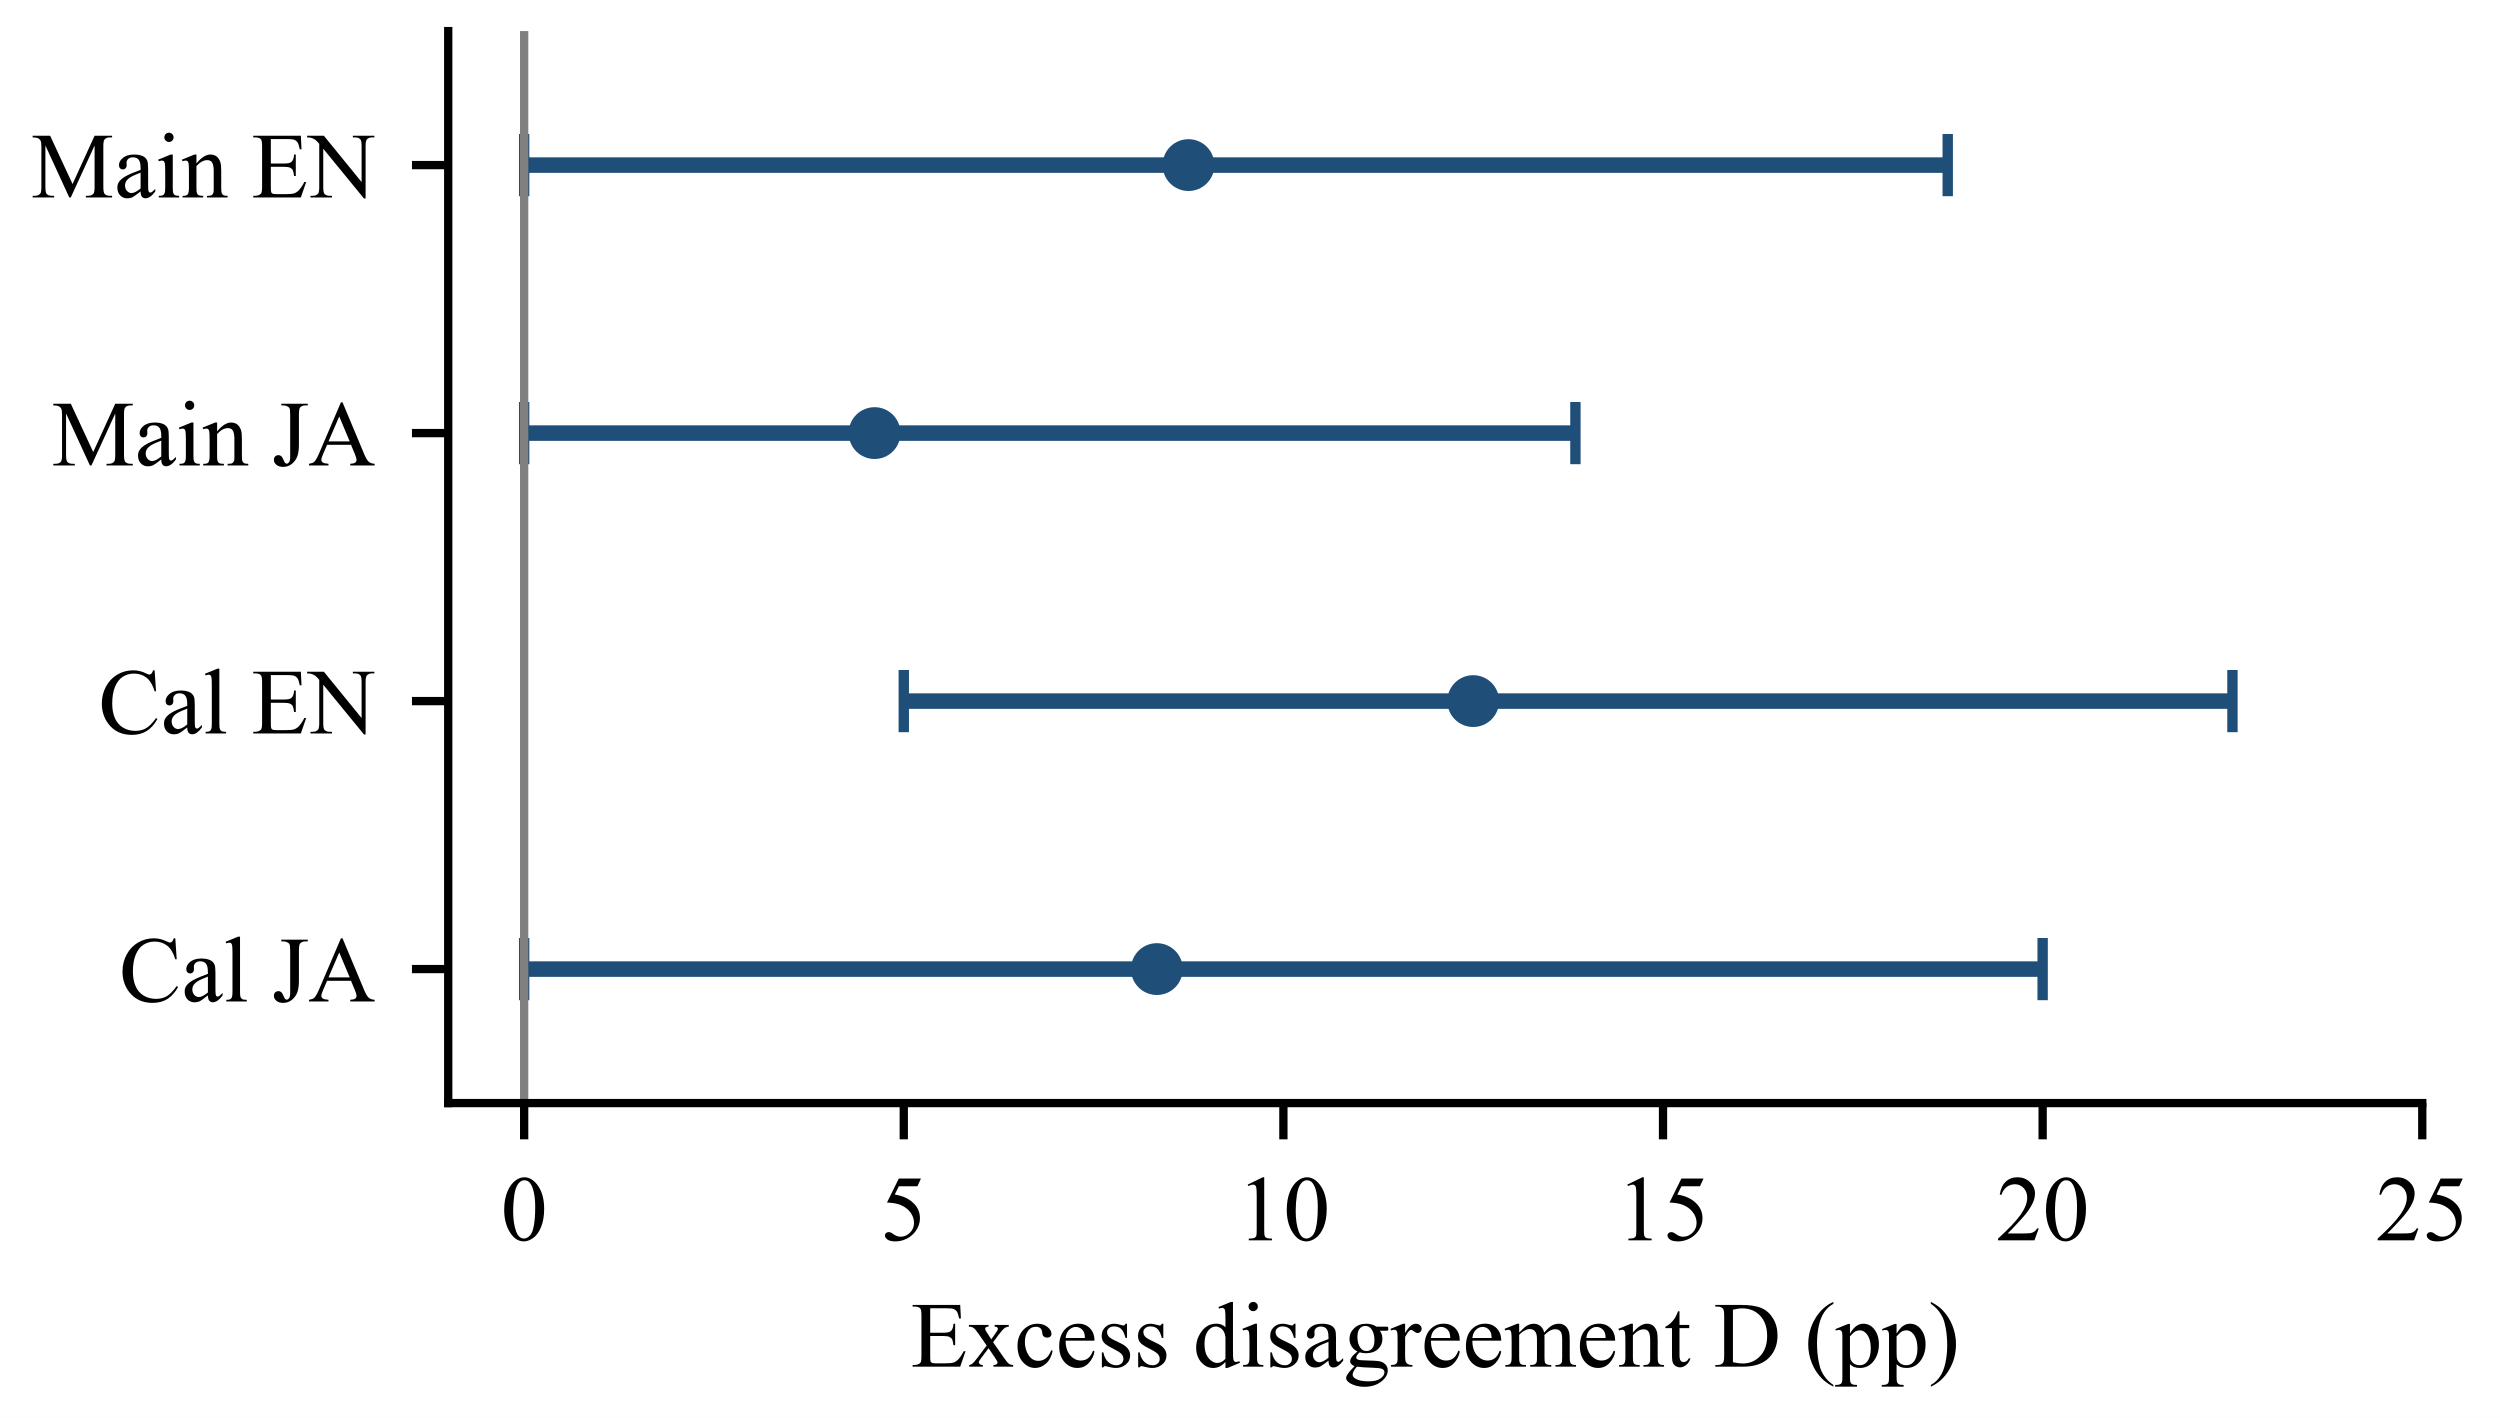
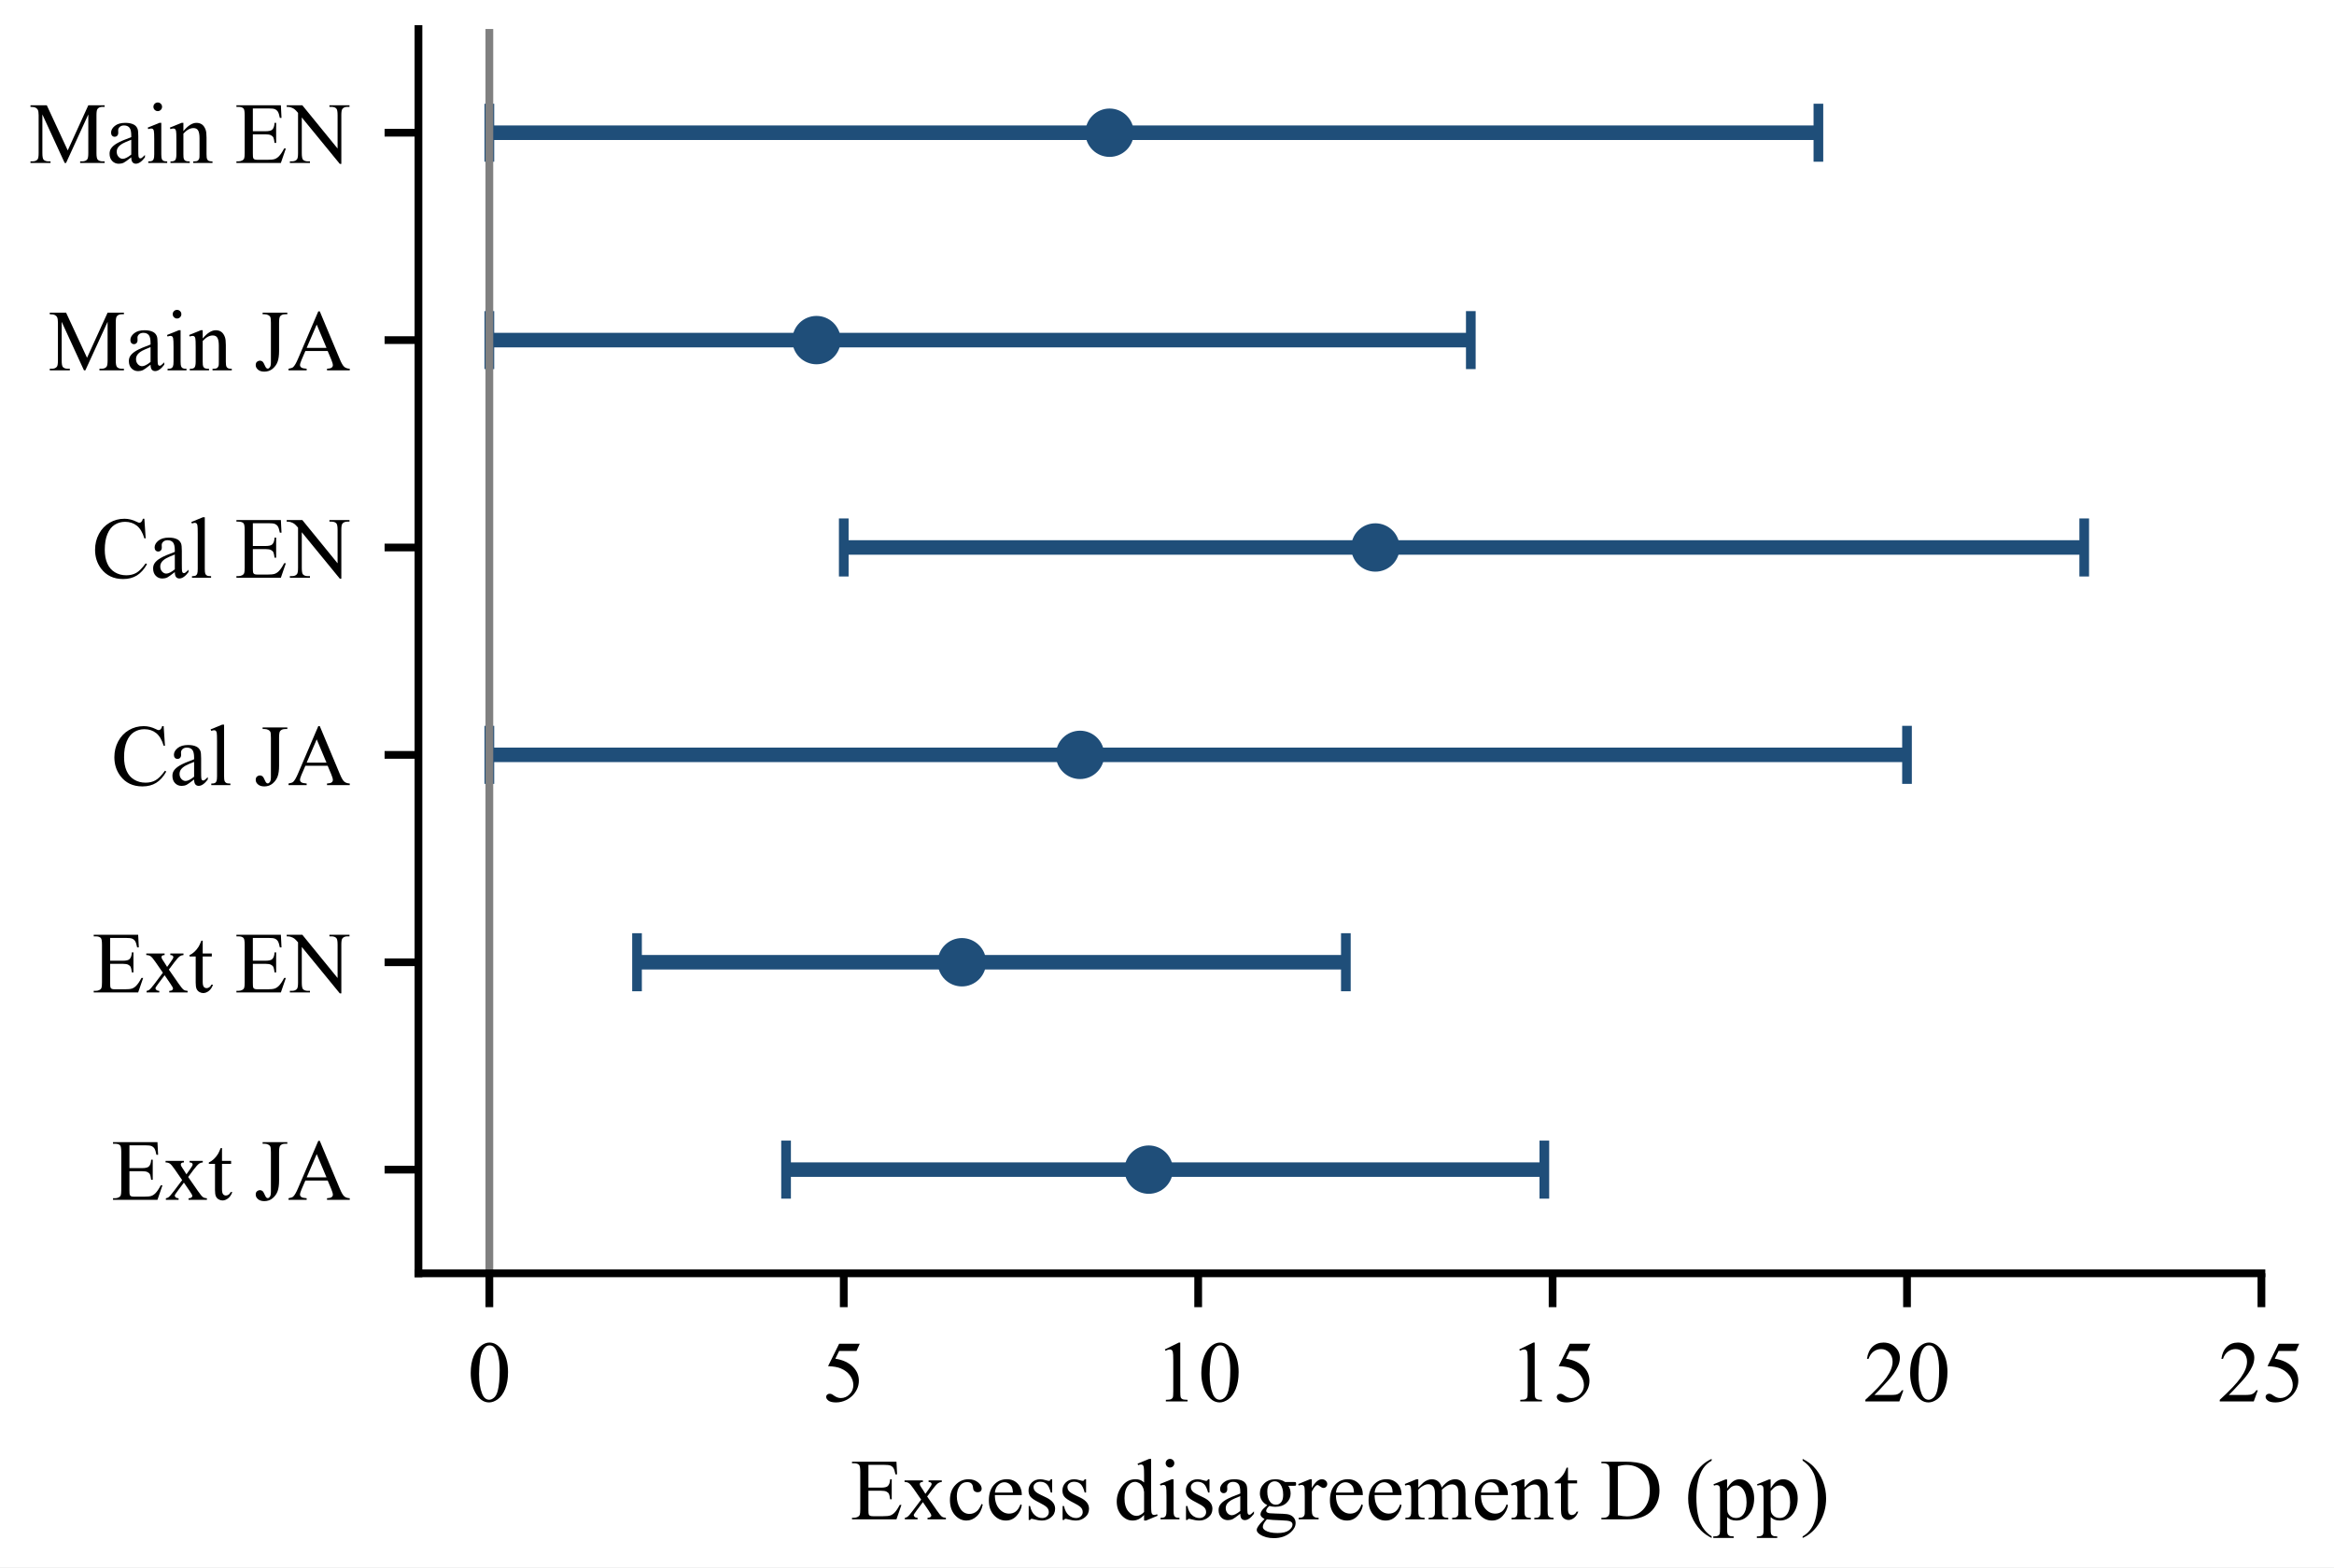
- <svg xmlns="http://www.w3.org/2000/svg" xmlns:xlink="http://www.w3.org/1999/xlink" width="241.2pt" height="136.8pt" viewBox="0 0 241.2 136.8" version="1.1">
+ <svg xmlns="http://www.w3.org/2000/svg" xmlns:xlink="http://www.w3.org/1999/xlink" width="241.2pt" height="162pt" viewBox="0 0 241.2 162" version="1.1">
  <defs>
    <style type="text/css">*{stroke-linejoin: round; stroke-linecap: butt}</style>
  </defs>
  <g id="figure_1">
    <g id="patch_1">
-       <path d="M 0 136.8  L 241.2 136.8  L 241.2 0  L 0 0  z " style="fill: #ffffff" />
+       <path d="M 0 162  L 241.2 162  L 241.2 0  L 0 0  z " style="fill: #ffffff" />
    </g>
    <g id="axes_1">
      <g id="patch_2">
-         <path d="M 43.245 106.425  L 233.7 106.425  L 233.7 3  L 43.245 3  z " style="fill: #ffffff" />
+         <path d="M 43.245 131.625  L 233.7 131.625  L 233.7 3  L 43.245 3  z " style="fill: #ffffff" />
      </g>
      <g id="matplotlib.axis_1">
        <g id="xtick_1">
          <g id="line2d_1">
            <defs>
-               <path id="mbce6cd02c8" d="M 0 0  L 0 3.5  " style="stroke: #000000; stroke-width: 0.8" />
+               <path id="m9fc036963c" d="M 0 0  L 0 3.5  " style="stroke: #000000; stroke-width: 0.8" />
            </defs>
            <g>
-               <use xlink:href="#mbce6cd02c8" x="50.571" y="106.425" style="stroke: #000000; stroke-width: 0.8" />
+               <use xlink:href="#m9fc036963c" x="50.571" y="131.625" style="stroke: #000000; stroke-width: 0.8" />
            </g>
          </g>
          <g id="text_1">
-             <g transform="translate(48.32056 119.6656) scale(0.09 -0.09)">
+             <g transform="translate(48.32056 144.8656) scale(0.09 -0.09)">
              <defs>
                <path id="TimesNewRomanPSMT-13" d="M 231 2094  Q 231 2819 450 3342  Q 669 3866 1031 4122  Q 1313 4325 1613 4325  Q 2100 4325 2488 3828  Q 2972 3213 2972 2159  Q 2972 1422 2759 906  Q 2547 391 2217 158  Q 1888 -75 1581 -75  Q 975 -75 572 641  Q 231 1244 231 2094  z M 844 2016  Q 844 1141 1059 588  Q 1238 122 1591 122  Q 1759 122 1940 273  Q 2122 425 2216 781  Q 2359 1319 2359 2297  Q 2359 3022 2209 3506  Q 2097 3866 1919 4016  Q 1791 4119 1609 4119  Q 1397 4119 1231 3928  Q 1006 3669 925 3112  Q 844 2556 844 2016  z " transform="scale(0.015625)" />
              </defs>
              <use xlink:href="#TimesNewRomanPSMT-13" />
            </g>
          </g>
        </g>
        <g id="xtick_2">
          <g id="line2d_2">
            <g>
-               <use xlink:href="#mbce6cd02c8" x="87.196" y="106.425" style="stroke: #000000; stroke-width: 0.8" />
+               <use xlink:href="#m9fc036963c" x="87.196" y="131.625" style="stroke: #000000; stroke-width: 0.8" />
            </g>
          </g>
          <g id="text_2">
-             <g transform="translate(84.9464 119.6656) scale(0.09 -0.09)">
+             <g transform="translate(84.9464 144.8656) scale(0.09 -0.09)">
              <defs>
                <path id="TimesNewRomanPSMT-18" d="M 2778 4238  L 2534 3706  L 1259 3706  L 981 3138  Q 1809 3016 2294 2522  Q 2709 2097 2709 1522  Q 2709 1188 2573 903  Q 2438 619 2231 419  Q 2025 219 1772 97  Q 1413 -75 1034 -75  Q 653 -75 479 54  Q 306 184 306 341  Q 306 428 378 495  Q 450 563 559 563  Q 641 563 702 538  Q 763 513 909 409  Q 1144 247 1384 247  Q 1750 247 2026 523  Q 2303 800 2303 1197  Q 2303 1581 2056 1914  Q 1809 2247 1375 2428  Q 1034 2569 447 2591  L 1259 4238  L 2778 4238  z " transform="scale(0.015625)" />
              </defs>
              <use xlink:href="#TimesNewRomanPSMT-18" />
            </g>
          </g>
        </g>
        <g id="xtick_3">
          <g id="line2d_3">
            <g>
-               <use xlink:href="#mbce6cd02c8" x="123.822" y="106.425" style="stroke: #000000; stroke-width: 0.8" />
+               <use xlink:href="#m9fc036963c" x="123.822" y="131.625" style="stroke: #000000; stroke-width: 0.8" />
            </g>
          </g>
          <g id="text_3">
-             <g transform="translate(119.3222 119.6656) scale(0.09 -0.09)">
+             <g transform="translate(119.3222 144.8656) scale(0.09 -0.09)">
              <defs>
                <path id="TimesNewRomanPSMT-14" d="M 750 3822  L 1781 4325  L 1884 4325  L 1884 747  Q 1884 391 1914 303  Q 1944 216 2037 169  Q 2131 122 2419 116  L 2419 0  L 825 0  L 825 116  Q 1125 122 1212 167  Q 1300 213 1334 289  Q 1369 366 1369 747  L 1369 3034  Q 1369 3497 1338 3628  Q 1316 3728 1258 3775  Q 1200 3822 1119 3822  Q 1003 3822 797 3725  L 750 3822  z " transform="scale(0.015625)" />
              </defs>
              <use xlink:href="#TimesNewRomanPSMT-14" />
              <use xlink:href="#TimesNewRomanPSMT-13" transform="translate(50 0)" />
            </g>
          </g>
        </g>
        <g id="xtick_4">
          <g id="line2d_4">
            <g>
-               <use xlink:href="#mbce6cd02c8" x="160.448" y="106.425" style="stroke: #000000; stroke-width: 0.8" />
+               <use xlink:href="#m9fc036963c" x="160.448" y="131.625" style="stroke: #000000; stroke-width: 0.8" />
            </g>
          </g>
          <g id="text_4">
-             <g transform="translate(155.9481 119.6656) scale(0.09 -0.09)">
+             <g transform="translate(155.9481 144.8656) scale(0.09 -0.09)">
              <use xlink:href="#TimesNewRomanPSMT-14" />
              <use xlink:href="#TimesNewRomanPSMT-18" transform="translate(50 0)" />
            </g>
          </g>
        </g>
        <g id="xtick_5">
          <g id="line2d_5">
            <g>
-               <use xlink:href="#mbce6cd02c8" x="197.074" y="106.425" style="stroke: #000000; stroke-width: 0.8" />
+               <use xlink:href="#m9fc036963c" x="197.074" y="131.625" style="stroke: #000000; stroke-width: 0.8" />
            </g>
          </g>
          <g id="text_5">
-             <g transform="translate(192.5739 119.6656) scale(0.09 -0.09)">
+             <g transform="translate(192.5739 144.8656) scale(0.09 -0.09)">
              <defs>
                <path id="TimesNewRomanPSMT-15" d="M 2934 816  L 2638 0  L 138 0  L 138 116  Q 1241 1122 1691 1759  Q 2141 2397 2141 2925  Q 2141 3328 1894 3587  Q 1647 3847 1303 3847  Q 991 3847 742 3664  Q 494 3481 375 3128  L 259 3128  Q 338 3706 661 4015  Q 984 4325 1469 4325  Q 1984 4325 2329 3994  Q 2675 3663 2675 3213  Q 2675 2891 2525 2569  Q 2294 2063 1775 1497  Q 997 647 803 472  L 1909 472  Q 2247 472 2383 497  Q 2519 522 2628 598  Q 2738 675 2819 816  L 2934 816  z " transform="scale(0.015625)" />
              </defs>
              <use xlink:href="#TimesNewRomanPSMT-15" />
              <use xlink:href="#TimesNewRomanPSMT-13" transform="translate(50 0)" />
            </g>
          </g>
        </g>
        <g id="xtick_6">
          <g id="line2d_6">
            <g>
-               <use xlink:href="#mbce6cd02c8" x="233.7" y="106.425" style="stroke: #000000; stroke-width: 0.8" />
+               <use xlink:href="#m9fc036963c" x="233.7" y="131.625" style="stroke: #000000; stroke-width: 0.8" />
            </g>
          </g>
          <g id="text_6">
-             <g transform="translate(229.1998 119.6656) scale(0.09 -0.09)">
+             <g transform="translate(229.1998 144.8656) scale(0.09 -0.09)">
              <use xlink:href="#TimesNewRomanPSMT-15" />
              <use xlink:href="#TimesNewRomanPSMT-18" transform="translate(50 0)" />
            </g>
          </g>
        </g>
        <g id="text_7">
-           <g transform="translate(87.86375 131.8574) scale(0.09 -0.09)">
+           <g transform="translate(87.86375 157.0574) scale(0.09 -0.09)">
            <defs>
              <path id="TimesNewRomanPSMT-28" d="M 1338 4006  L 1338 2331  L 2269 2331  Q 2631 2331 2753 2441  Q 2916 2584 2934 2947  L 3050 2947  L 3050 1472  L 2934 1472  Q 2891 1781 2847 1869  Q 2791 1978 2662 2040  Q 2534 2103 2269 2103  L 1338 2103  L 1338 706  Q 1338 425 1363 364  Q 1388 303 1450 267  Q 1513 231 1688 231  L 2406 231  Q 2766 231 2928 281  Q 3091 331 3241 478  Q 3434 672 3638 1063  L 3763 1063  L 3397 0  L 131 0  L 131 116  L 281 116  Q 431 116 566 188  Q 666 238 702 338  Q 738 438 738 747  L 738 3500  Q 738 3903 656 3997  Q 544 4122 281 4122  L 131 4122  L 131 4238  L 3397 4238  L 3444 3309  L 3322 3309  Q 3256 3644 3176 3769  Q 3097 3894 2941 3959  Q 2816 4006 2500 4006  L 1338 4006  z " transform="scale(0.015625)" />
              <path id="TimesNewRomanPSMT-5b" d="M 84 2863  L 1431 2863  L 1431 2747  Q 1303 2747 1251 2703  Q 1200 2659 1200 2588  Q 1200 2513 1309 2356  Q 1344 2306 1413 2200  L 1616 1875  L 1850 2200  Q 2075 2509 2075 2591  Q 2075 2656 2022 2701  Q 1969 2747 1850 2747  L 1850 2863  L 2819 2863  L 2819 2747  Q 2666 2738 2553 2663  Q 2400 2556 2134 2200  L 1744 1678  L 2456 653  Q 2719 275 2831 198  Q 2944 122 3122 113  L 3122 0  L 1772 0  L 1772 113  Q 1913 113 1991 175  Q 2050 219 2050 291  Q 2050 363 1850 653  L 1431 1266  L 972 653  Q 759 369 759 316  Q 759 241 829 180  Q 900 119 1041 113  L 1041 0  L 106 0  L 106 113  Q 219 128 303 191  Q 422 281 703 653  L 1303 1450  L 759 2238  Q 528 2575 401 2661  Q 275 2747 84 2747  L 84 2863  z " transform="scale(0.015625)" />
              <path id="TimesNewRomanPSMT-46" d="M 2631 1088  Q 2516 522 2178 217  Q 1841 -88 1431 -88  Q 944 -88 581 321  Q 219 731 219 1428  Q 219 2103 620 2525  Q 1022 2947 1584 2947  Q 2006 2947 2278 2723  Q 2550 2500 2550 2259  Q 2550 2141 2473 2067  Q 2397 1994 2259 1994  Q 2075 1994 1981 2113  Q 1928 2178 1911 2362  Q 1894 2547 1784 2644  Q 1675 2738 1481 2738  Q 1169 2738 978 2506  Q 725 2200 725 1697  Q 725 1184 976 792  Q 1228 400 1656 400  Q 1963 400 2206 609  Q 2378 753 2541 1131  L 2631 1088  z " transform="scale(0.015625)" />
              <path id="TimesNewRomanPSMT-48" d="M 681 1784  Q 678 1147 991 784  Q 1303 422 1725 422  Q 2006 422 2214 576  Q 2422 731 2563 1106  L 2659 1044  Q 2594 616 2278 264  Q 1963 -88 1488 -88  Q 972 -88 605 314  Q 238 716 238 1394  Q 238 2128 614 2539  Q 991 2950 1559 2950  Q 2041 2950 2350 2633  Q 2659 2316 2659 1784  L 681 1784  z M 681 1966  L 2006 1966  Q 1991 2241 1941 2353  Q 1863 2528 1708 2628  Q 1553 2728 1384 2728  Q 1125 2728 920 2526  Q 716 2325 681 1966  z " transform="scale(0.015625)" />
              <path id="TimesNewRomanPSMT-56" d="M 2050 2947  L 2050 1972  L 1947 1972  Q 1828 2431 1642 2597  Q 1456 2763 1169 2763  Q 950 2763 815 2647  Q 681 2531 681 2391  Q 681 2216 781 2091  Q 878 1963 1175 1819  L 1631 1597  Q 2266 1288 2266 781  Q 2266 391 1970 151  Q 1675 -88 1309 -88  Q 1047 -88 709 6  Q 606 38 541 38  Q 469 38 428 -44  L 325 -44  L 325 978  L 428 978  Q 516 541 762 319  Q 1009 97 1316 97  Q 1531 97 1667 223  Q 1803 350 1803 528  Q 1803 744 1651 891  Q 1500 1038 1047 1263  Q 594 1488 453 1669  Q 313 1847 313 2119  Q 313 2472 555 2709  Q 797 2947 1181 2947  Q 1350 2947 1591 2875  Q 1750 2828 1803 2828  Q 1853 2828 1881 2850  Q 1909 2872 1947 2947  L 2050 2947  z " transform="scale(0.015625)" />
              <path id="TimesNewRomanPSMT-3" transform="scale(0.015625)" />
              <path id="TimesNewRomanPSMT-47" d="M 2222 322  Q 2013 103 1813 7  Q 1613 -88 1381 -88  Q 913 -88 563 304  Q 213 697 213 1313  Q 213 1928 600 2439  Q 988 2950 1597 2950  Q 1975 2950 2222 2709  L 2222 3238  Q 2222 3728 2198 3840  Q 2175 3953 2125 3993  Q 2075 4034 2000 4034  Q 1919 4034 1784 3984  L 1744 4094  L 2597 4444  L 2738 4444  L 2738 1134  Q 2738 631 2761 520  Q 2784 409 2836 365  Q 2888 322 2956 322  Q 3041 322 3181 375  L 3216 266  L 2366 -88  L 2222 -88  L 2222 322  z M 2222 541  L 2222 2016  Q 2203 2228 2109 2403  Q 2016 2578 1861 2667  Q 1706 2756 1559 2756  Q 1284 2756 1069 2509  Q 784 2184 784 1559  Q 784 928 1059 592  Q 1334 256 1672 256  Q 1956 256 2222 541  z " transform="scale(0.015625)" />
              <path id="TimesNewRomanPSMT-4c" d="M 928 4444  Q 1059 4444 1151 4351  Q 1244 4259 1244 4128  Q 1244 3997 1151 3903  Q 1059 3809 928 3809  Q 797 3809 703 3903  Q 609 3997 609 4128  Q 609 4259 701 4351  Q 794 4444 928 4444  z M 1188 2947  L 1188 647  Q 1188 378 1227 289  Q 1266 200 1342 156  Q 1419 113 1622 113  L 1622 0  L 231 0  L 231 113  Q 441 113 512 153  Q 584 194 626 287  Q 669 381 669 647  L 669 1750  Q 669 2216 641 2353  Q 619 2453 572 2492  Q 525 2531 444 2531  Q 356 2531 231 2484  L 188 2597  L 1050 2947  L 1188 2947  z " transform="scale(0.015625)" />
              <path id="TimesNewRomanPSMT-44" d="M 1822 413  Q 1381 72 1269 19  Q 1100 -59 909 -59  Q 613 -59 420 144  Q 228 347 228 678  Q 228 888 322 1041  Q 450 1253 767 1440  Q 1084 1628 1822 1897  L 1822 2009  Q 1822 2438 1686 2597  Q 1550 2756 1291 2756  Q 1094 2756 978 2650  Q 859 2544 859 2406  L 866 2225  Q 866 2081 792 2003  Q 719 1925 600 1925  Q 484 1925 411 2006  Q 338 2088 338 2228  Q 338 2497 613 2722  Q 888 2947 1384 2947  Q 1766 2947 2009 2819  Q 2194 2722 2281 2516  Q 2338 2381 2338 1966  L 2338 994  Q 2338 584 2353 492  Q 2369 400 2405 369  Q 2441 338 2488 338  Q 2538 338 2575 359  Q 2641 400 2828 588  L 2828 413  Q 2478 -56 2159 -56  Q 2006 -56 1915 50  Q 1825 156 1822 413  z M 1822 616  L 1822 1706  Q 1350 1519 1213 1441  Q 966 1303 859 1153  Q 753 1003 753 825  Q 753 600 887 451  Q 1022 303 1197 303  Q 1434 303 1822 616  z " transform="scale(0.015625)" />
              <path id="TimesNewRomanPSMT-4a" d="M 966 1044  Q 703 1172 562 1401  Q 422 1631 422 1909  Q 422 2334 742 2640  Q 1063 2947 1563 2947  Q 1972 2947 2272 2747  L 2878 2747  Q 3013 2747 3034 2739  Q 3056 2731 3066 2713  Q 3084 2684 3084 2613  Q 3084 2531 3069 2500  Q 3059 2484 3036 2475  Q 3013 2466 2878 2466  L 2506 2466  Q 2681 2241 2681 1891  Q 2681 1491 2375 1206  Q 2069 922 1553 922  Q 1341 922 1119 984  Q 981 866 932 777  Q 884 688 884 625  Q 884 572 936 522  Q 988 472 1138 450  Q 1225 438 1575 428  Q 2219 413 2409 384  Q 2700 344 2873 169  Q 3047 -6 3047 -263  Q 3047 -616 2716 -925  Q 2228 -1381 1444 -1381  Q 841 -1381 425 -1109  Q 191 -953 191 -784  Q 191 -709 225 -634  Q 278 -519 444 -313  Q 466 -284 763 25  Q 600 122 533 198  Q 466 275 466 372  Q 466 481 555 628  Q 644 775 966 1044  z M 1509 2797  Q 1278 2797 1122 2612  Q 966 2428 966 2047  Q 966 1553 1178 1281  Q 1341 1075 1591 1075  Q 1828 1075 1981 1253  Q 2134 1431 2134 1813  Q 2134 2309 1919 2591  Q 1759 2797 1509 2797  z M 934 0  Q 788 -159 713 -296  Q 638 -434 638 -550  Q 638 -700 819 -813  Q 1131 -1006 1722 -1006  Q 2284 -1006 2551 -807  Q 2819 -609 2819 -384  Q 2819 -222 2659 -153  Q 2497 -84 2016 -72  Q 1313 -53 934 0  z " transform="scale(0.015625)" />
              <path id="TimesNewRomanPSMT-55" d="M 1038 2947  L 1038 2303  Q 1397 2947 1775 2947  Q 1947 2947 2059 2842  Q 2172 2738 2172 2600  Q 2172 2478 2090 2393  Q 2009 2309 1897 2309  Q 1788 2309 1652 2417  Q 1516 2525 1450 2525  Q 1394 2525 1328 2463  Q 1188 2334 1038 2041  L 1038 669  Q 1038 431 1097 309  Q 1138 225 1241 169  Q 1344 113 1538 113  L 1538 0  L 72 0  L 72 113  Q 291 113 397 181  Q 475 231 506 341  Q 522 394 522 644  L 522 1753  Q 522 2253 501 2348  Q 481 2444 426 2487  Q 372 2531 291 2531  Q 194 2531 72 2484  L 41 2597  L 906 2947  L 1038 2947  z " transform="scale(0.015625)" />
              <path id="TimesNewRomanPSMT-50" d="M 1050 2338  Q 1363 2650 1419 2697  Q 1559 2816 1721 2881  Q 1884 2947 2044 2947  Q 2313 2947 2506 2790  Q 2700 2634 2766 2338  Q 3088 2713 3309 2830  Q 3531 2947 3766 2947  Q 3994 2947 4170 2830  Q 4347 2713 4450 2447  Q 4519 2266 4519 1878  L 4519 647  Q 4519 378 4559 278  Q 4591 209 4675 161  Q 4759 113 4950 113  L 4950 0  L 3538 0  L 3538 113  L 3597 113  Q 3781 113 3884 184  Q 3956 234 3988 344  Q 4000 397 4000 647  L 4000 1878  Q 4000 2228 3916 2372  Q 3794 2572 3525 2572  Q 3359 2572 3192 2489  Q 3025 2406 2788 2181  L 2781 2147  L 2788 2013  L 2788 647  Q 2788 353 2820 281  Q 2853 209 2943 161  Q 3034 113 3253 113  L 3253 0  L 1806 0  L 1806 113  Q 2044 113 2133 169  Q 2222 225 2256 338  Q 2272 391 2272 647  L 2272 1878  Q 2272 2228 2169 2381  Q 2031 2581 1784 2581  Q 1616 2581 1450 2491  Q 1191 2353 1050 2181  L 1050 647  Q 1050 366 1089 281  Q 1128 197 1204 155  Q 1281 113 1516 113  L 1516 0  L 100 0  L 100 113  Q 297 113 375 155  Q 453 197 493 289  Q 534 381 534 647  L 534 1741  Q 534 2213 506 2350  Q 484 2453 437 2492  Q 391 2531 309 2531  Q 222 2531 100 2484  L 53 2597  L 916 2947  L 1050 2947  L 1050 2338  z " transform="scale(0.015625)" />
              <path id="TimesNewRomanPSMT-51" d="M 1034 2341  Q 1538 2947 1994 2947  Q 2228 2947 2397 2830  Q 2566 2713 2666 2444  Q 2734 2256 2734 1869  L 2734 647  Q 2734 375 2778 278  Q 2813 200 2889 156  Q 2966 113 3172 113  L 3172 0  L 1756 0  L 1756 113  L 1816 113  Q 2016 113 2095 173  Q 2175 234 2206 353  Q 2219 400 2219 647  L 2219 1819  Q 2219 2209 2117 2386  Q 2016 2563 1775 2563  Q 1403 2563 1034 2156  L 1034 647  Q 1034 356 1069 288  Q 1113 197 1189 155  Q 1266 113 1500 113  L 1500 0  L 84 0  L 84 113  L 147 113  Q 366 113 442 223  Q 519 334 519 647  L 519 1709  Q 519 2225 495 2337  Q 472 2450 423 2490  Q 375 2531 294 2531  Q 206 2531 84 2484  L 38 2597  L 900 2947  L 1034 2947  L 1034 2341  z " transform="scale(0.015625)" />
              <path id="TimesNewRomanPSMT-57" d="M 1031 3803  L 1031 2863  L 1700 2863  L 1700 2644  L 1031 2644  L 1031 788  Q 1031 509 1111 412  Q 1191 316 1316 316  Q 1419 316 1516 380  Q 1613 444 1666 569  L 1788 569  Q 1678 263 1478 108  Q 1278 -47 1066 -47  Q 922 -47 784 33  Q 647 113 581 261  Q 516 409 516 719  L 516 2644  L 63 2644  L 63 2747  Q 234 2816 414 2980  Q 594 3144 734 3369  Q 806 3488 934 3803  L 1031 3803  z " transform="scale(0.015625)" />
              <path id="TimesNewRomanPSMT-27" d="M 109 0  L 109 116  L 269 116  Q 538 116 650 288  Q 719 391 719 750  L 719 3488  Q 719 3884 631 3984  Q 509 4122 269 4122  L 109 4122  L 109 4238  L 1834 4238  Q 2784 4238 3279 4022  Q 3775 3806 4076 3303  Q 4378 2800 4378 2141  Q 4378 1256 3841 663  Q 3238 0 2003 0  L 109 0  z M 1319 306  Q 1716 219 1984 219  Q 2709 219 3187 728  Q 3666 1238 3666 2109  Q 3666 2988 3187 3494  Q 2709 4000 1959 4000  Q 1678 4000 1319 3909  L 1319 306  z " transform="scale(0.015625)" />
              <path id="TimesNewRomanPSMT-b" d="M 1988 -1253  L 1988 -1369  Q 1516 -1131 1200 -813  Q 750 -359 506 256  Q 263 872 263 1534  Q 263 2503 741 3301  Q 1219 4100 1988 4444  L 1988 4313  Q 1603 4100 1356 3731  Q 1109 3363 987 2797  Q 866 2231 866 1616  Q 866 947 969 400  Q 1050 -31 1165 -292  Q 1281 -553 1476 -793  Q 1672 -1034 1988 -1253  z " transform="scale(0.015625)" />
              <path id="TimesNewRomanPSMT-53" d="M -6 2578  L 875 2934  L 994 2934  L 994 2266  Q 1216 2644 1439 2795  Q 1663 2947 1909 2947  Q 2341 2947 2628 2609  Q 2981 2197 2981 1534  Q 2981 794 2556 309  Q 2206 -88 1675 -88  Q 1444 -88 1275 -22  Q 1150 25 994 166  L 994 -706  Q 994 -1000 1030 -1079  Q 1066 -1159 1155 -1206  Q 1244 -1253 1478 -1253  L 1478 -1369  L -22 -1369  L -22 -1253  L 56 -1253  Q 228 -1256 350 -1188  Q 409 -1153 442 -1076  Q 475 -1000 475 -688  L 475 2019  Q 475 2297 450 2372  Q 425 2447 370 2484  Q 316 2522 222 2522  Q 147 2522 31 2478  L -6 2578  z M 994 2081  L 994 1013  Q 994 666 1022 556  Q 1066 375 1236 237  Q 1406 100 1666 100  Q 1978 100 2172 344  Q 2425 663 2425 1241  Q 2425 1897 2138 2250  Q 1938 2494 1663 2494  Q 1513 2494 1366 2419  Q 1253 2363 994 2081  z " transform="scale(0.015625)" />
              <path id="TimesNewRomanPSMT-c" d="M 144 4313  L 144 4444  Q 619 4209 934 3891  Q 1381 3434 1625 2820  Q 1869 2206 1869 1541  Q 1869 572 1392 -226  Q 916 -1025 144 -1369  L 144 -1253  Q 528 -1038 776 -670  Q 1025 -303 1145 264  Q 1266 831 1266 1447  Q 1266 2113 1163 2663  Q 1084 3094 967 3353  Q 850 3613 656 3853  Q 463 4094 144 4313  z " transform="scale(0.015625)" />
            </defs>
            <use xlink:href="#TimesNewRomanPSMT-28" />
            <use xlink:href="#TimesNewRomanPSMT-5b" transform="translate(61.07812 0)" />
            <use xlink:href="#TimesNewRomanPSMT-46" transform="translate(111.0781 0)" />
            <use xlink:href="#TimesNewRomanPSMT-48" transform="translate(155.4688 0)" />
            <use xlink:href="#TimesNewRomanPSMT-56" transform="translate(199.8594 0)" />
            <use xlink:href="#TimesNewRomanPSMT-56" transform="translate(238.7812 0)" />
            <use xlink:href="#TimesNewRomanPSMT-3" transform="translate(277.7031 0)" />
            <use xlink:href="#TimesNewRomanPSMT-47" transform="translate(302.7031 0)" />
            <use xlink:href="#TimesNewRomanPSMT-4c" transform="translate(352.7031 0)" />
            <use xlink:href="#TimesNewRomanPSMT-56" transform="translate(380.4844 0)" />
            <use xlink:href="#TimesNewRomanPSMT-44" transform="translate(419.4062 0)" />
            <use xlink:href="#TimesNewRomanPSMT-4a" transform="translate(463.7969 0)" />
            <use xlink:href="#TimesNewRomanPSMT-55" transform="translate(513.7969 0)" />
            <use xlink:href="#TimesNewRomanPSMT-48" transform="translate(547.0938 0)" />
            <use xlink:href="#TimesNewRomanPSMT-48" transform="translate(591.4844 0)" />
            <use xlink:href="#TimesNewRomanPSMT-50" transform="translate(635.875 0)" />
            <use xlink:href="#TimesNewRomanPSMT-48" transform="translate(713.6562 0)" />
            <use xlink:href="#TimesNewRomanPSMT-51" transform="translate(758.0469 0)" />
            <use xlink:href="#TimesNewRomanPSMT-57" transform="translate(808.0469 0)" />
            <use xlink:href="#TimesNewRomanPSMT-3" transform="translate(835.8281 0)" />
            <use xlink:href="#TimesNewRomanPSMT-27" transform="translate(860.8281 0)" />
            <use xlink:href="#TimesNewRomanPSMT-3" transform="translate(933.0469 0)" />
            <use xlink:href="#TimesNewRomanPSMT-b" transform="translate(958.0469 0)" />
            <use xlink:href="#TimesNewRomanPSMT-53" transform="translate(991.3438 0)" />
            <use xlink:href="#TimesNewRomanPSMT-53" transform="translate(1041.344 0)" />
            <use xlink:href="#TimesNewRomanPSMT-c" transform="translate(1091.344 0)" />
          </g>
        </g>
      </g>
      <g id="matplotlib.axis_2">
        <g id="ytick_1">
          <g id="line2d_7">
            <defs>
-               <path id="m95a8d0a836" d="M 0 0  L -3.5 0  " style="stroke: #000000; stroke-width: 0.8" />
+               <path id="mb7902d41ed" d="M 0 0  L -3.5 0  " style="stroke: #000000; stroke-width: 0.8" />
            </defs>
            <g>
-               <use xlink:href="#m95a8d0a836" x="43.245" y="93.497" style="stroke: #000000; stroke-width: 0.8" />
+               <use xlink:href="#mb7902d41ed" x="43.245" y="120.907" style="stroke: #000000; stroke-width: 0.8" />
            </g>
          </g>
          <g id="text_8">
-             <g transform="translate(11.49399 96.62193) scale(0.09 -0.09)">
+             <g transform="translate(11.4954 124.0267) scale(0.09 -0.09)">
+               <defs>
+                 <path id="TimesNewRomanPSMT-2d" d="M 638 4122  L 638 4238  L 2453 4238  L 2453 4122  L 2300 4122  Q 2041 4122 1922 3969  Q 1847 3869 1847 3488  L 1847 1416  Q 1847 938 1742 641  Q 1638 344 1381 123  Q 1125 -97 763 -97  Q 469 -97 300 48  Q 131 194 131 381  Q 131 534 209 613  Q 313 709 450 709  Q 550 709 629 643  Q 709 578 831 294  Q 903 125 1016 125  Q 1100 125 1173 228  Q 1247 331 1247 594  L 1247 3488  Q 1247 3809 1206 3913  Q 1175 3991 1075 4047  Q 941 4122 791 4122  L 638 4122  z " transform="scale(0.015625)" />
+                 <path id="TimesNewRomanPSMT-24" d="M 2928 1419  L 1288 1419  L 1000 750  Q 894 503 894 381  Q 894 284 986 211  Q 1078 138 1384 116  L 1384 0  L 50 0  L 50 116  Q 316 163 394 238  Q 553 388 747 847  L 2238 4334  L 2347 4334  L 3822 809  Q 4000 384 4145 257  Q 4291 131 4550 116  L 4550 0  L 2878 0  L 2878 116  Q 3131 128 3220 200  Q 3309 272 3309 375  Q 3309 513 3184 809  L 2928 1419  z M 2841 1650  L 2122 3363  L 1384 1650  L 2841 1650  z " transform="scale(0.015625)" />
+               </defs>
+               <use xlink:href="#TimesNewRomanPSMT-28" />
+               <use xlink:href="#TimesNewRomanPSMT-5b" transform="translate(61.07812 0)" />
+               <use xlink:href="#TimesNewRomanPSMT-57" transform="translate(111.0781 0)" />
+               <use xlink:href="#TimesNewRomanPSMT-3" transform="translate(138.8594 0)" />
+               <use xlink:href="#TimesNewRomanPSMT-2d" transform="translate(163.8594 0)" />
+               <use xlink:href="#TimesNewRomanPSMT-24" transform="translate(202.7812 0)" />
+             </g>
+           </g>
+         </g>
+         <g id="ytick_2">
+           <g id="line2d_8">
+             <g>
+               <use xlink:href="#mb7902d41ed" x="43.245" y="99.469" style="stroke: #000000; stroke-width: 0.8" />
+             </g>
+           </g>
+           <g id="text_9">
+             <g transform="translate(9.501334 102.5892) scale(0.09 -0.09)">
+               <defs>
+                 <path id="TimesNewRomanPSMT-31" d="M -84 4238  L 1066 4238  L 3656 1059  L 3656 3503  Q 3656 3894 3569 3991  Q 3453 4122 3203 4122  L 3056 4122  L 3056 4238  L 4531 4238  L 4531 4122  L 4381 4122  Q 4113 4122 4000 3959  Q 3931 3859 3931 3503  L 3931 -69  L 3819 -69  L 1025 3344  L 1025 734  Q 1025 344 1109 247  Q 1228 116 1475 116  L 1625 116  L 1625 0  L 150 0  L 150 116  L 297 116  Q 569 116 681 278  Q 750 378 750 734  L 750 3681  Q 566 3897 470 3965  Q 375 4034 191 4094  Q 100 4122 -84 4122  L -84 4238  z " transform="scale(0.015625)" />
+               </defs>
+               <use xlink:href="#TimesNewRomanPSMT-28" />
+               <use xlink:href="#TimesNewRomanPSMT-5b" transform="translate(61.07812 0)" />
+               <use xlink:href="#TimesNewRomanPSMT-57" transform="translate(111.0781 0)" />
+               <use xlink:href="#TimesNewRomanPSMT-3" transform="translate(138.8594 0)" />
+               <use xlink:href="#TimesNewRomanPSMT-28" transform="translate(163.8594 0)" />
+               <use xlink:href="#TimesNewRomanPSMT-31" transform="translate(224.9375 0)" />
+             </g>
+           </g>
+         </g>
+         <g id="ytick_3">
+           <g id="line2d_9">
+             <g>
+               <use xlink:href="#mb7902d41ed" x="43.245" y="78.032" style="stroke: #000000; stroke-width: 0.8" />
+             </g>
+           </g>
+           <g id="text_10">
+             <g transform="translate(11.49399 81.15626) scale(0.09 -0.09)">
              <defs>
                <path id="TimesNewRomanPSMT-26" d="M 3853 4334  L 3950 2894  L 3853 2894  Q 3659 3541 3300 3825  Q 2941 4109 2438 4109  Q 2016 4109 1675 3895  Q 1334 3681 1139 3212  Q 944 2744 944 2047  Q 944 1472 1128 1050  Q 1313 628 1683 403  Q 2053 178 2528 178  Q 2941 178 3256 354  Q 3572 531 3950 1056  L 4047 994  Q 3728 428 3303 165  Q 2878 -97 2294 -97  Q 1241 -97 663 684  Q 231 1266 231 2053  Q 231 2688 515 3219  Q 800 3750 1298 4042  Q 1797 4334 2388 4334  Q 2847 4334 3294 4109  Q 3425 4041 3481 4041  Q 3566 4041 3628 4100  Q 3709 4184 3744 4334  L 3853 4334  z " transform="scale(0.015625)" />
                <path id="TimesNewRomanPSMT-4f" d="M 1184 4444  L 1184 647  Q 1184 378 1223 290  Q 1263 203 1344 158  Q 1425 113 1647 113  L 1647 0  L 244 0  L 244 113  Q 441 113 512 153  Q 584 194 625 287  Q 666 381 666 647  L 666 3247  Q 666 3731 644 3842  Q 622 3953 573 3993  Q 525 4034 450 4034  Q 369 4034 244 3984  L 191 4094  L 1044 4444  L 1184 4444  z " transform="scale(0.015625)" />
-                 <path id="TimesNewRomanPSMT-2d" d="M 638 4122  L 638 4238  L 2453 4238  L 2453 4122  L 2300 4122  Q 2041 4122 1922 3969  Q 1847 3869 1847 3488  L 1847 1416  Q 1847 938 1742 641  Q 1638 344 1381 123  Q 1125 -97 763 -97  Q 469 -97 300 48  Q 131 194 131 381  Q 131 534 209 613  Q 313 709 450 709  Q 550 709 629 643  Q 709 578 831 294  Q 903 125 1016 125  Q 1100 125 1173 228  Q 1247 331 1247 594  L 1247 3488  Q 1247 3809 1206 3913  Q 1175 3991 1075 4047  Q 941 4122 791 4122  L 638 4122  z " transform="scale(0.015625)" />
-                 <path id="TimesNewRomanPSMT-24" d="M 2928 1419  L 1288 1419  L 1000 750  Q 894 503 894 381  Q 894 284 986 211  Q 1078 138 1384 116  L 1384 0  L 50 0  L 50 116  Q 316 163 394 238  Q 553 388 747 847  L 2238 4334  L 2347 4334  L 3822 809  Q 4000 384 4145 257  Q 4291 131 4550 116  L 4550 0  L 2878 0  L 2878 116  Q 3131 128 3220 200  Q 3309 272 3309 375  Q 3309 513 3184 809  L 2928 1419  z M 2841 1650  L 2122 3363  L 1384 1650  L 2841 1650  z " transform="scale(0.015625)" />
              </defs>
              <use xlink:href="#TimesNewRomanPSMT-26" />
              <use xlink:href="#TimesNewRomanPSMT-44" transform="translate(66.70312 0)" />
              <use xlink:href="#TimesNewRomanPSMT-4f" transform="translate(111.0938 0)" />
              <use xlink:href="#TimesNewRomanPSMT-3" transform="translate(138.875 0)" />
              <use xlink:href="#TimesNewRomanPSMT-2d" transform="translate(163.875 0)" />
              <use xlink:href="#TimesNewRomanPSMT-24" transform="translate(202.7969 0)" />
            </g>
          </g>
        </g>
-         <g id="ytick_2">
-           <g id="line2d_8">
-             <g>
-               <use xlink:href="#m95a8d0a836" x="43.245" y="67.641" style="stroke: #000000; stroke-width: 0.8" />
-             </g>
-           </g>
-           <g id="text_9">
-             <g transform="translate(9.499928 70.76564) scale(0.09 -0.09)">
-               <defs>
-                 <path id="TimesNewRomanPSMT-31" d="M -84 4238  L 1066 4238  L 3656 1059  L 3656 3503  Q 3656 3894 3569 3991  Q 3453 4122 3203 4122  L 3056 4122  L 3056 4238  L 4531 4238  L 4531 4122  L 4381 4122  Q 4113 4122 4000 3959  Q 3931 3859 3931 3503  L 3931 -69  L 3819 -69  L 1025 3344  L 1025 734  Q 1025 344 1109 247  Q 1228 116 1475 116  L 1625 116  L 1625 0  L 150 0  L 150 116  L 297 116  Q 569 116 681 278  Q 750 378 750 734  L 750 3681  Q 566 3897 470 3965  Q 375 4034 191 4094  Q 100 4122 -84 4122  L -84 4238  z " transform="scale(0.015625)" />
-               </defs>
+         <g id="ytick_4">
+           <g id="line2d_10">
+             <g>
+               <use xlink:href="#mb7902d41ed" x="43.245" y="56.594" style="stroke: #000000; stroke-width: 0.8" />
+             </g>
+           </g>
+           <g id="text_11">
+             <g transform="translate(9.499928 59.71874) scale(0.09 -0.09)">
              <use xlink:href="#TimesNewRomanPSMT-26" />
              <use xlink:href="#TimesNewRomanPSMT-44" transform="translate(66.70312 0)" />
              <use xlink:href="#TimesNewRomanPSMT-4f" transform="translate(111.0938 0)" />
              <use xlink:href="#TimesNewRomanPSMT-3" transform="translate(138.875 0)" />
              <use xlink:href="#TimesNewRomanPSMT-28" transform="translate(163.875 0)" />
              <use xlink:href="#TimesNewRomanPSMT-31" transform="translate(224.9531 0)" />
            </g>
          </g>
        </g>
-         <g id="ytick_3">
-           <g id="line2d_9">
-             <g>
-               <use xlink:href="#m95a8d0a836" x="43.245" y="41.785" style="stroke: #000000; stroke-width: 0.8" />
-             </g>
-           </g>
-           <g id="text_10">
-             <g transform="translate(4.994303 44.90936) scale(0.09 -0.09)">
+         <g id="ytick_5">
+           <g id="line2d_11">
+             <g>
+               <use xlink:href="#mb7902d41ed" x="43.245" y="35.157" style="stroke: #000000; stroke-width: 0.8" />
+             </g>
+           </g>
+           <g id="text_12">
+             <g transform="translate(4.994303 38.28121) scale(0.09 -0.09)">
              <defs>
                <path id="TimesNewRomanPSMT-30" d="M 2619 0  L 981 3566  L 981 734  Q 981 344 1066 247  Q 1181 116 1431 116  L 1581 116  L 1581 0  L 106 0  L 106 116  L 256 116  Q 525 116 638 278  Q 706 378 706 734  L 706 3503  Q 706 3784 644 3909  Q 600 4000 483 4061  Q 366 4122 106 4122  L 106 4238  L 1306 4238  L 2844 922  L 4356 4238  L 5556 4238  L 5556 4122  L 5409 4122  Q 5138 4122 5025 3959  Q 4956 3859 4956 3503  L 4956 734  Q 4956 344 5044 247  Q 5159 116 5409 116  L 5556 116  L 5556 0  L 3756 0  L 3756 116  L 3906 116  Q 4178 116 4288 278  Q 4356 378 4356 734  L 4356 3566  L 2722 0  L 2619 0  z " transform="scale(0.015625)" />
              </defs>
              <use xlink:href="#TimesNewRomanPSMT-30" />
              <use xlink:href="#TimesNewRomanPSMT-44" transform="translate(88.92188 0)" />
              <use xlink:href="#TimesNewRomanPSMT-4c" transform="translate(133.3125 0)" />
              <use xlink:href="#TimesNewRomanPSMT-51" transform="translate(161.0938 0)" />
              <use xlink:href="#TimesNewRomanPSMT-3" transform="translate(211.0938 0)" />
              <use xlink:href="#TimesNewRomanPSMT-2d" transform="translate(236.0938 0)" />
              <use xlink:href="#TimesNewRomanPSMT-24" transform="translate(275.0156 0)" />
            </g>
          </g>
        </g>
-         <g id="ytick_4">
-           <g id="line2d_10">
-             <g>
-               <use xlink:href="#m95a8d0a836" x="43.245" y="15.928" style="stroke: #000000; stroke-width: 0.8" />
-             </g>
-           </g>
-           <g id="text_11">
-             <g transform="translate(3.00024 19.05307) scale(0.09 -0.09)">
+         <g id="ytick_6">
+           <g id="line2d_12">
+             <g>
+               <use xlink:href="#mb7902d41ed" x="43.245" y="13.719" style="stroke: #000000; stroke-width: 0.8" />
+             </g>
+           </g>
+           <g id="text_13">
+             <g transform="translate(3.00024 16.84369) scale(0.09 -0.09)">
              <use xlink:href="#TimesNewRomanPSMT-30" />
              <use xlink:href="#TimesNewRomanPSMT-44" transform="translate(88.92188 0)" />
              <use xlink:href="#TimesNewRomanPSMT-4c" transform="translate(133.3125 0)" />
              <use xlink:href="#TimesNewRomanPSMT-51" transform="translate(161.0938 0)" />
              <use xlink:href="#TimesNewRomanPSMT-3" transform="translate(211.0938 0)" />
              <use xlink:href="#TimesNewRomanPSMT-28" transform="translate(236.0938 0)" />
              <use xlink:href="#TimesNewRomanPSMT-31" transform="translate(297.1719 0)" />
            </g>
          </g>
        </g>
      </g>
      <g id="LineCollection_1">
-         <path d="M 50.571 15.928  L 187.917 15.928  " clip-path="url(#pb8824a0eb0)" style="fill: none; stroke: #1f4e79; stroke-width: 1.5" />
-       </g>
-       <g id="line2d_11">
+         <path d="M 50.571 13.719  L 187.917 13.719  " clip-path="url(#p2f346a703b)" style="fill: none; stroke: #1f4e79; stroke-width: 1.5" />
+       </g>
+       <g id="line2d_13">
        <defs>
-           <path id="ma97ea56faa" d="M 0 3  L 0 -3  " style="stroke: #1f4e79" />
+           <path id="m3cdcd6ca5a" d="M 0 3  L 0 -3  " style="stroke: #1f4e79" />
        </defs>
-         <g clip-path="url(#pb8824a0eb0)">
-           <use xlink:href="#ma97ea56faa" x="50.571" y="15.928" style="fill: #1f4e79; stroke: #1f4e79" />
-         </g>
-       </g>
-       <g id="line2d_12">
-         <g clip-path="url(#pb8824a0eb0)">
-           <use xlink:href="#ma97ea56faa" x="187.917" y="15.928" style="fill: #1f4e79; stroke: #1f4e79" />
+         <g clip-path="url(#p2f346a703b)">
+           <use xlink:href="#m3cdcd6ca5a" x="50.571" y="13.719" style="fill: #1f4e79; stroke: #1f4e79" />
+         </g>
+       </g>
+       <g id="line2d_14">
+         <g clip-path="url(#p2f346a703b)">
+           <use xlink:href="#m3cdcd6ca5a" x="187.917" y="13.719" style="fill: #1f4e79; stroke: #1f4e79" />
        </g>
      </g>
      <g id="LineCollection_2">
-         <path d="M 50.571 41.785  L 151.996 41.785  " clip-path="url(#pb8824a0eb0)" style="fill: none; stroke: #1f4e79; stroke-width: 1.5" />
-       </g>
-       <g id="line2d_13">
-         <g clip-path="url(#pb8824a0eb0)">
-           <use xlink:href="#ma97ea56faa" x="50.571" y="41.785" style="fill: #1f4e79; stroke: #1f4e79" />
-         </g>
-       </g>
-       <g id="line2d_14">
-         <g clip-path="url(#pb8824a0eb0)">
-           <use xlink:href="#ma97ea56faa" x="151.996" y="41.785" style="fill: #1f4e79; stroke: #1f4e79" />
+         <path d="M 50.571 35.157  L 151.996 35.157  " clip-path="url(#p2f346a703b)" style="fill: none; stroke: #1f4e79; stroke-width: 1.5" />
+       </g>
+       <g id="line2d_15">
+         <g clip-path="url(#p2f346a703b)">
+           <use xlink:href="#m3cdcd6ca5a" x="50.571" y="35.157" style="fill: #1f4e79; stroke: #1f4e79" />
+         </g>
+       </g>
+       <g id="line2d_16">
+         <g clip-path="url(#p2f346a703b)">
+           <use xlink:href="#m3cdcd6ca5a" x="151.996" y="35.157" style="fill: #1f4e79; stroke: #1f4e79" />
        </g>
      </g>
      <g id="LineCollection_3">
-         <path d="M 87.196 67.641  L 215.387 67.641  " clip-path="url(#pb8824a0eb0)" style="fill: none; stroke: #1f4e79; stroke-width: 1.5" />
-       </g>
-       <g id="line2d_15">
-         <g clip-path="url(#pb8824a0eb0)">
-           <use xlink:href="#ma97ea56faa" x="87.196" y="67.641" style="fill: #1f4e79; stroke: #1f4e79" />
-         </g>
-       </g>
-       <g id="line2d_16">
-         <g clip-path="url(#pb8824a0eb0)">
-           <use xlink:href="#ma97ea56faa" x="215.387" y="67.641" style="fill: #1f4e79; stroke: #1f4e79" />
+         <path d="M 87.196 56.594  L 215.387 56.594  " clip-path="url(#p2f346a703b)" style="fill: none; stroke: #1f4e79; stroke-width: 1.5" />
+       </g>
+       <g id="line2d_17">
+         <g clip-path="url(#p2f346a703b)">
+           <use xlink:href="#m3cdcd6ca5a" x="87.196" y="56.594" style="fill: #1f4e79; stroke: #1f4e79" />
+         </g>
+       </g>
+       <g id="line2d_18">
+         <g clip-path="url(#p2f346a703b)">
+           <use xlink:href="#m3cdcd6ca5a" x="215.387" y="56.594" style="fill: #1f4e79; stroke: #1f4e79" />
        </g>
      </g>
      <g id="LineCollection_4">
-         <path d="M 50.571 93.497  L 197.074 93.497  " clip-path="url(#pb8824a0eb0)" style="fill: none; stroke: #1f4e79; stroke-width: 1.5" />
-       </g>
-       <g id="line2d_17">
-         <g clip-path="url(#pb8824a0eb0)">
-           <use xlink:href="#ma97ea56faa" x="50.571" y="93.497" style="fill: #1f4e79; stroke: #1f4e79" />
-         </g>
-       </g>
-       <g id="line2d_18">
-         <g clip-path="url(#pb8824a0eb0)">
-           <use xlink:href="#ma97ea56faa" x="197.074" y="93.497" style="fill: #1f4e79; stroke: #1f4e79" />
-         </g>
+         <path d="M 50.571 78.032  L 197.074 78.032  " clip-path="url(#p2f346a703b)" style="fill: none; stroke: #1f4e79; stroke-width: 1.5" />
      </g>
      <g id="line2d_19">
-         <path d="M 50.571 106.425  L 50.571 3  " clip-path="url(#pb8824a0eb0)" style="fill: none; stroke: #808080; stroke-width: 0.8; stroke-linecap: square" />
+         <g clip-path="url(#p2f346a703b)">
+           <use xlink:href="#m3cdcd6ca5a" x="50.571" y="78.032" style="fill: #1f4e79; stroke: #1f4e79" />
+         </g>
      </g>
      <g id="line2d_20">
+         <g clip-path="url(#p2f346a703b)">
+           <use xlink:href="#m3cdcd6ca5a" x="197.074" y="78.032" style="fill: #1f4e79; stroke: #1f4e79" />
+         </g>
+       </g>
+       <g id="LineCollection_5">
+         <path d="M 65.831 99.469  L 139.083 99.469  " clip-path="url(#p2f346a703b)" style="fill: none; stroke: #1f4e79; stroke-width: 1.5" />
+       </g>
+       <g id="line2d_21">
+         <g clip-path="url(#p2f346a703b)">
+           <use xlink:href="#m3cdcd6ca5a" x="65.831" y="99.469" style="fill: #1f4e79; stroke: #1f4e79" />
+         </g>
+       </g>
+       <g id="line2d_22">
+         <g clip-path="url(#p2f346a703b)">
+           <use xlink:href="#m3cdcd6ca5a" x="139.083" y="99.469" style="fill: #1f4e79; stroke: #1f4e79" />
+         </g>
+       </g>
+       <g id="LineCollection_6">
+         <path d="M 81.234 120.907  L 159.596 120.907  " clip-path="url(#p2f346a703b)" style="fill: none; stroke: #1f4e79; stroke-width: 1.5" />
+       </g>
+       <g id="line2d_23">
+         <g clip-path="url(#p2f346a703b)">
+           <use xlink:href="#m3cdcd6ca5a" x="81.234" y="120.907" style="fill: #1f4e79; stroke: #1f4e79" />
+         </g>
+       </g>
+       <g id="line2d_24">
+         <g clip-path="url(#p2f346a703b)">
+           <use xlink:href="#m3cdcd6ca5a" x="159.596" y="120.907" style="fill: #1f4e79; stroke: #1f4e79" />
+         </g>
+       </g>
+       <g id="line2d_25">
+         <path d="M 50.571 131.625  L 50.571 3  " clip-path="url(#p2f346a703b)" style="fill: none; stroke: #808080; stroke-width: 0.8; stroke-linecap: square" />
+       </g>
+       <g id="line2d_26">
        <defs>
-           <path id="m5012c2f2f0" d="M 0 2  C 0.53 2 1.039 1.789 1.414 1.414  C 1.789 1.039 2 0.53 2 0  C 2 -0.53 1.789 -1.039 1.414 -1.414  C 1.039 -1.789 0.53 -2 0 -2  C -0.53 -2 -1.039 -1.789 -1.414 -1.414  C -1.789 -1.039 -2 -0.53 -2 0  C -2 0.53 -1.789 1.039 -1.414 1.414  C -1.039 1.789 -0.53 2 0 2  z " style="stroke: #1f4e79" />
+           <path id="ma4344bd669" d="M 0 2  C 0.53 2 1.039 1.789 1.414 1.414  C 1.789 1.039 2 0.53 2 0  C 2 -0.53 1.789 -1.039 1.414 -1.414  C 1.039 -1.789 0.53 -2 0 -2  C -0.53 -2 -1.039 -1.789 -1.414 -1.414  C -1.789 -1.039 -2 -0.53 -2 0  C -2 0.53 -1.789 1.039 -1.414 1.414  C -1.039 1.789 -0.53 2 0 2  z " style="stroke: #1f4e79" />
        </defs>
-         <g clip-path="url(#pb8824a0eb0)">
-           <use xlink:href="#m5012c2f2f0" x="114.666" y="15.928" style="fill: #1f4e79; stroke: #1f4e79" />
-         </g>
-       </g>
-       <g id="line2d_21">
-         <g clip-path="url(#pb8824a0eb0)">
-           <use xlink:href="#m5012c2f2f0" x="84.379" y="41.785" style="fill: #1f4e79; stroke: #1f4e79" />
-         </g>
-       </g>
-       <g id="line2d_22">
-         <g clip-path="url(#pb8824a0eb0)">
-           <use xlink:href="#m5012c2f2f0" x="142.135" y="67.641" style="fill: #1f4e79; stroke: #1f4e79" />
-         </g>
-       </g>
-       <g id="line2d_23">
-         <g clip-path="url(#pb8824a0eb0)">
-           <use xlink:href="#m5012c2f2f0" x="111.614" y="93.497" style="fill: #1f4e79; stroke: #1f4e79" />
+         <g clip-path="url(#p2f346a703b)">
+           <use xlink:href="#ma4344bd669" x="114.666" y="13.719" style="fill: #1f4e79; stroke: #1f4e79" />
+         </g>
+       </g>
+       <g id="line2d_27">
+         <g clip-path="url(#p2f346a703b)">
+           <use xlink:href="#ma4344bd669" x="84.379" y="35.157" style="fill: #1f4e79; stroke: #1f4e79" />
+         </g>
+       </g>
+       <g id="line2d_28">
+         <g clip-path="url(#p2f346a703b)">
+           <use xlink:href="#ma4344bd669" x="142.135" y="56.594" style="fill: #1f4e79; stroke: #1f4e79" />
+         </g>
+       </g>
+       <g id="line2d_29">
+         <g clip-path="url(#p2f346a703b)">
+           <use xlink:href="#ma4344bd669" x="111.614" y="78.032" style="fill: #1f4e79; stroke: #1f4e79" />
+         </g>
+       </g>
+       <g id="line2d_30">
+         <g clip-path="url(#p2f346a703b)">
+           <use xlink:href="#ma4344bd669" x="99.405" y="99.469" style="fill: #1f4e79; stroke: #1f4e79" />
+         </g>
+       </g>
+       <g id="line2d_31">
+         <g clip-path="url(#p2f346a703b)">
+           <use xlink:href="#ma4344bd669" x="118.712" y="120.907" style="fill: #1f4e79; stroke: #1f4e79" />
        </g>
      </g>
      <g id="patch_3">
-         <path d="M 43.245 106.425  L 43.245 3  " style="fill: none; stroke: #000000; stroke-width: 0.8; stroke-linejoin: miter; stroke-linecap: square" />
+         <path d="M 43.245 131.625  L 43.245 3  " style="fill: none; stroke: #000000; stroke-width: 0.8; stroke-linejoin: miter; stroke-linecap: square" />
      </g>
      <g id="patch_4">
-         <path d="M 43.245 106.425  L 233.7 106.425  " style="fill: none; stroke: #000000; stroke-width: 0.8; stroke-linejoin: miter; stroke-linecap: square" />
+         <path d="M 43.245 131.625  L 233.7 131.625  " style="fill: none; stroke: #000000; stroke-width: 0.8; stroke-linejoin: miter; stroke-linecap: square" />
      </g>
    </g>
  </g>
  <defs>
-     <clipPath id="pb8824a0eb0">
-       <rect x="43.245" y="3" width="190.454" height="103.425" />
+     <clipPath id="p2f346a703b">
+       <rect x="43.245" y="3" width="190.454" height="128.625" />
    </clipPath>
  </defs>
</svg>
